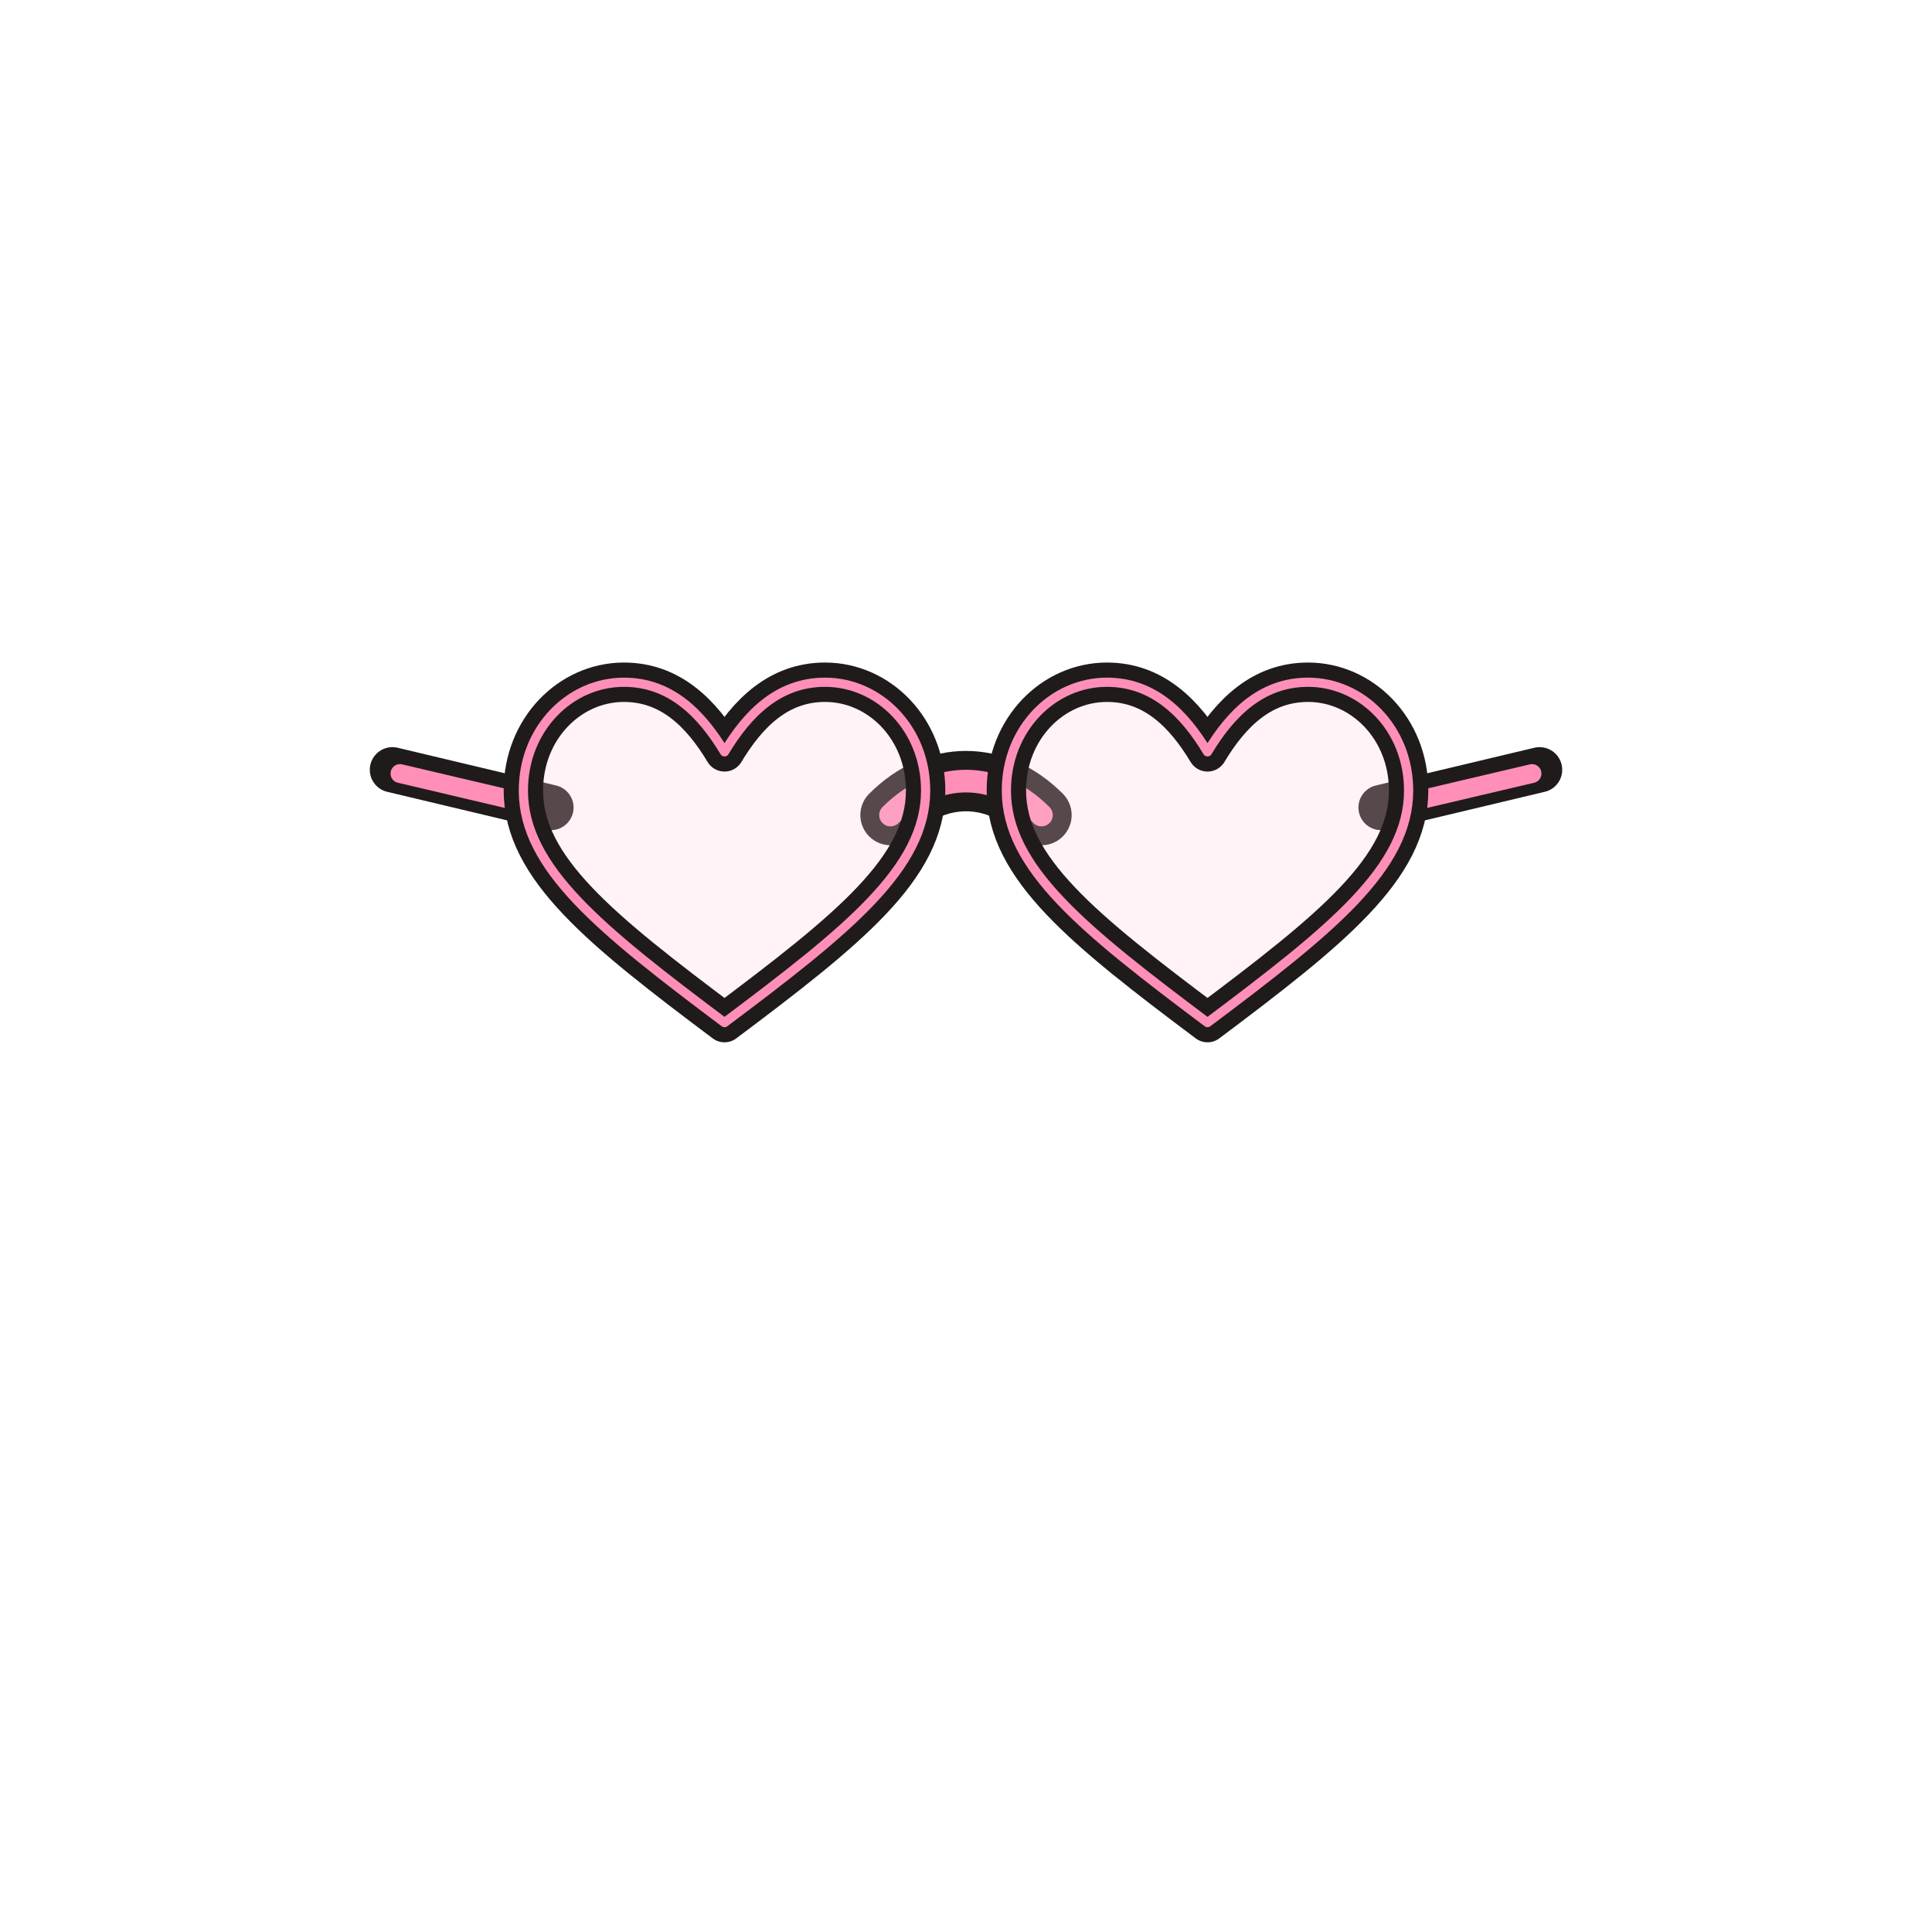
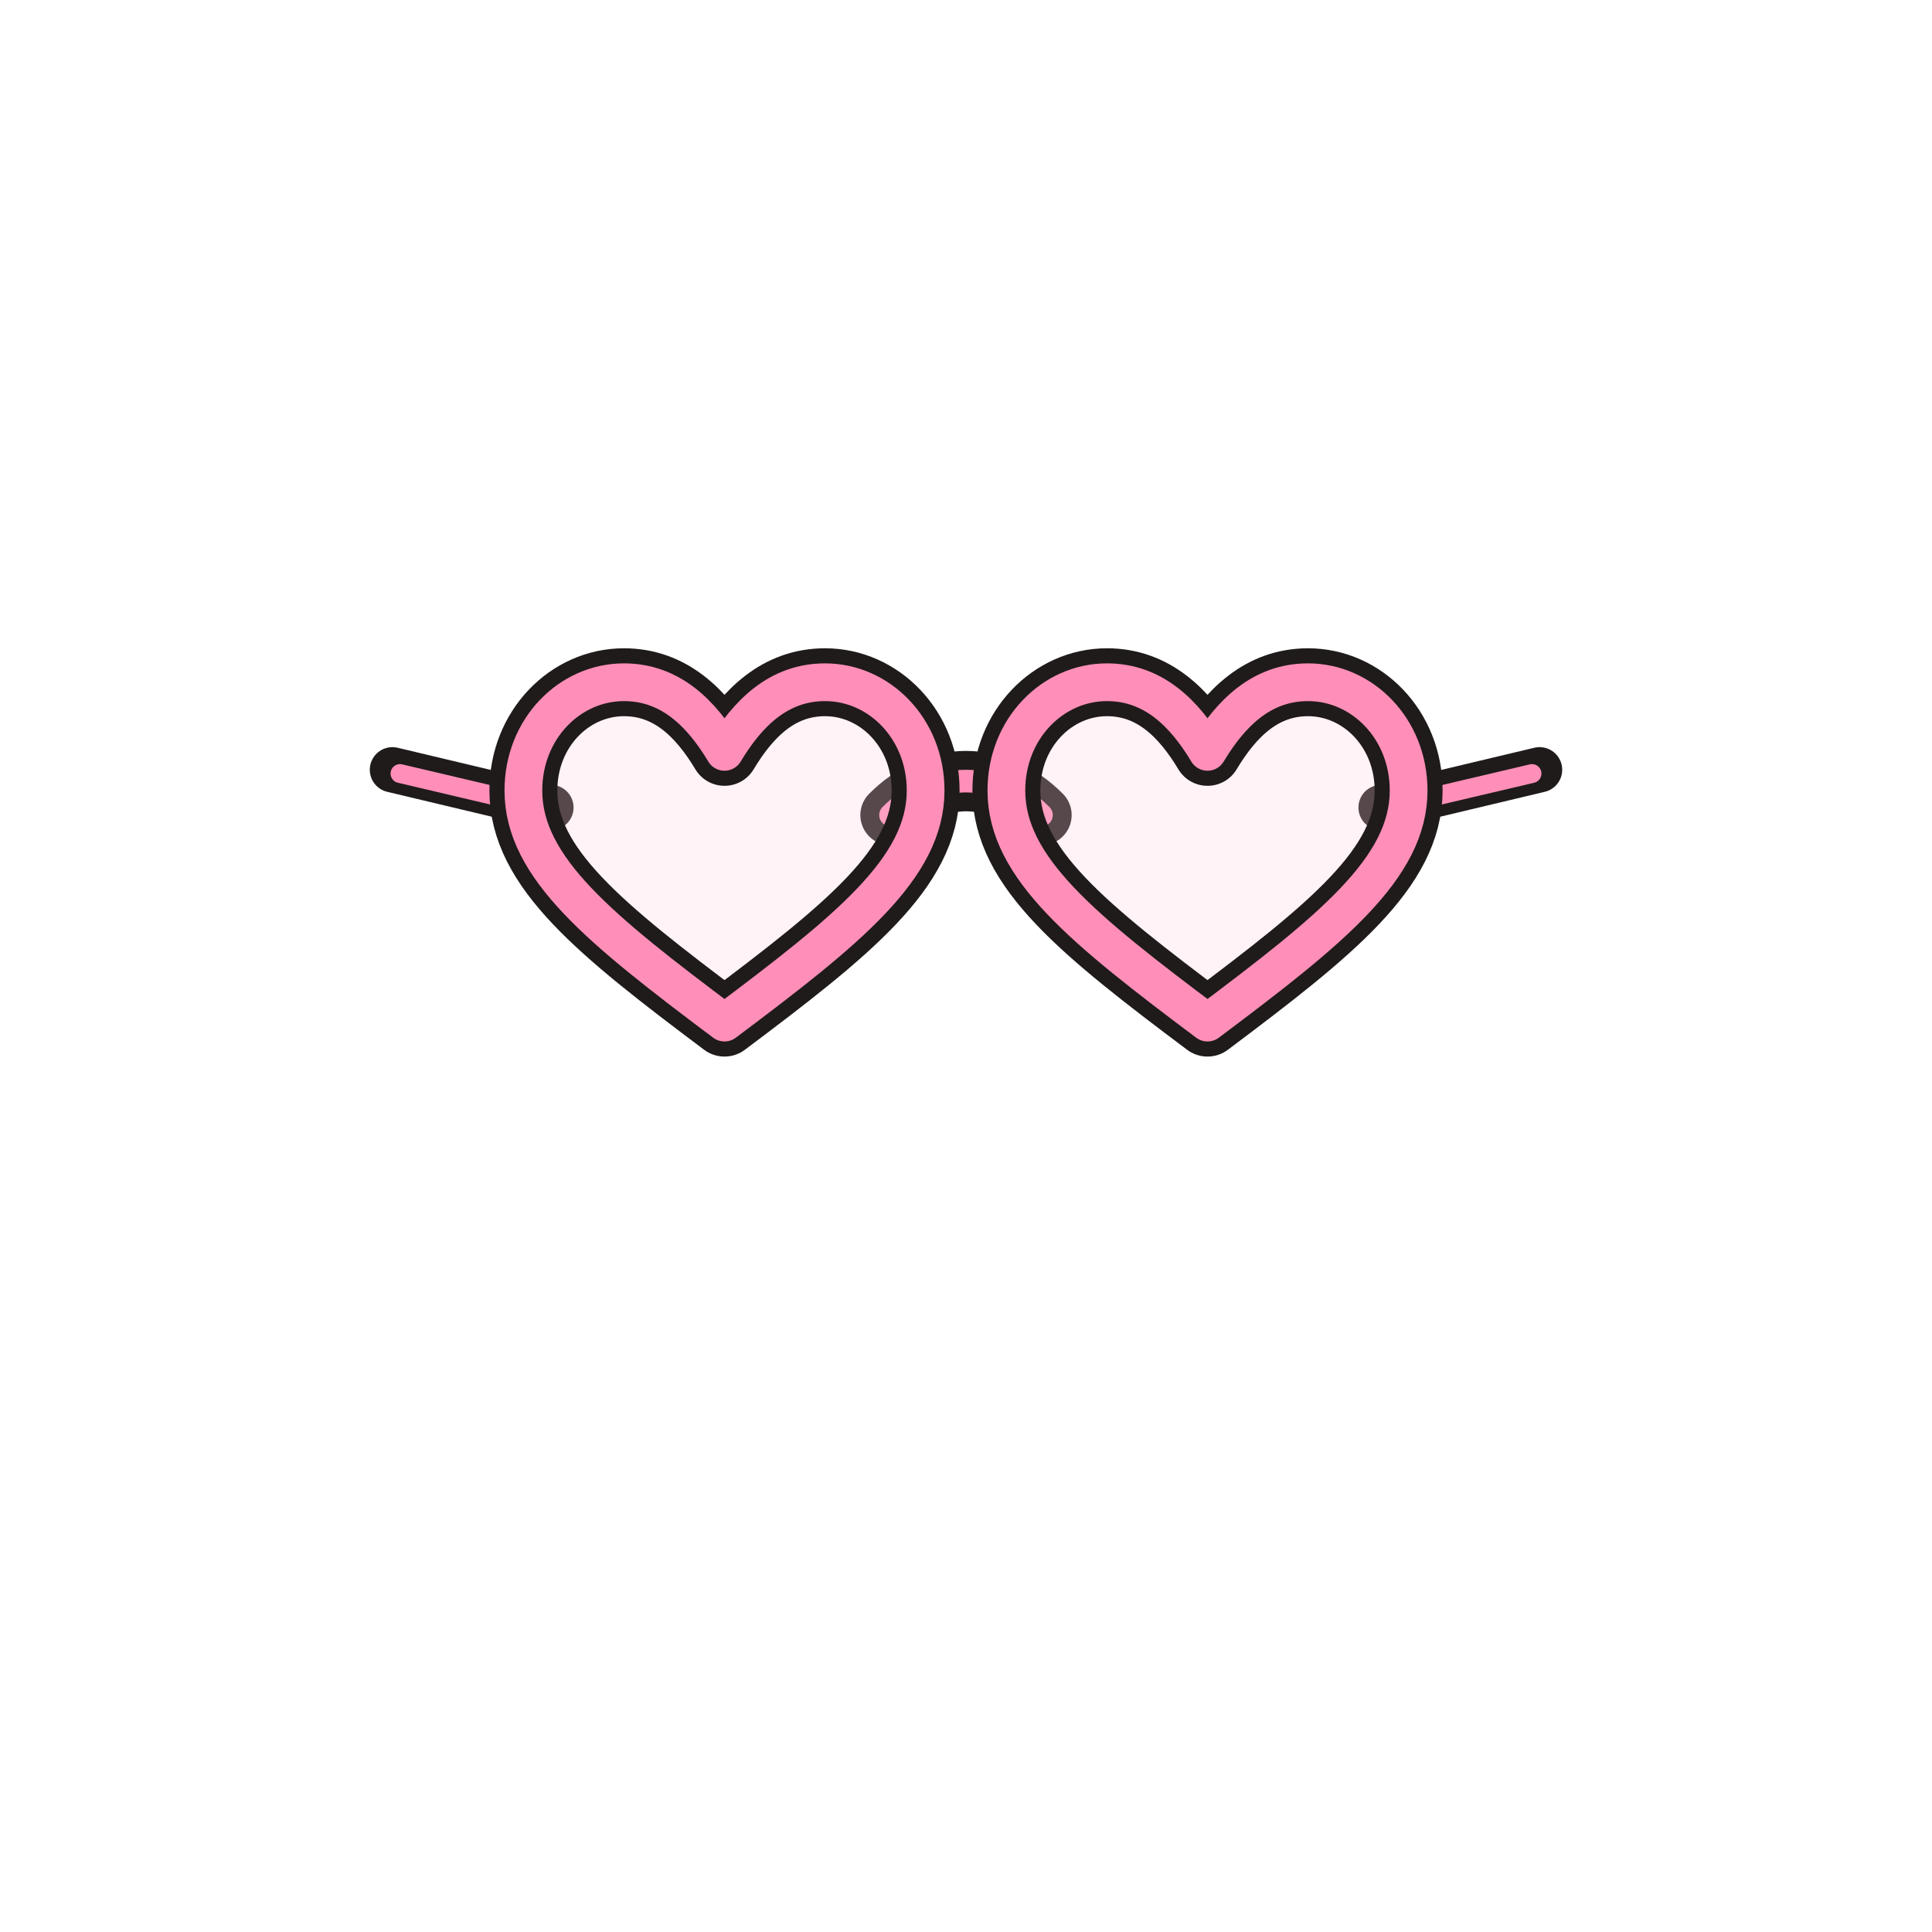
<svg xmlns="http://www.w3.org/2000/svg" viewBox="0 0 512 512" width="512" height="512">
  <g stroke-linejoin="round" stroke-linecap="round">
    <path fill="none" stroke="#1F1B1A" stroke-width="12" d="M146 214 L104 204 M366 214 L408 204" />
    <path fill="none" stroke="#FF8FB8" stroke-width="5" d="M140 213 L106 205 M372 213 L406 205" />
    <path fill="none" stroke="#1F1B1A" stroke-width="16" d="M236 216 C248 204 264 204 276 216" />
    <path fill="none" stroke="#FF8FB8" stroke-width="6" d="M236 216 C248 204 264 204 276 216" />
    <g transform="translate(192 230) scale(4.1)">
      <path d="M0 10 C-8 4 -13 0 -13 -5 C-13 -9 -10 -12 -6.5 -12 C-3.5 -12 -1.5 -10 0 -7.5 C1.5 -10 3.5 -12 6.5 -12 C10 -12 13 -9 13 -5 C13 0 8 4 0 10 Z" fill="#FFD1E3" fill-opacity="0.25" />
-       <path d="M0 10 C-8 4 -13 0 -13 -5 C-13 -9 -10 -12 -6.5 -12 C-3.5 -12 -1.5 -10 0 -7.5 C1.5 -10 3.5 -12 6.5 -12 C10 -12 13 -9 13 -5 C13 0 8 4 0 10 Z" fill="none" stroke="#1F1B1A" stroke-width="2.546" />
-       <path d="M0 10 C-8 4 -13 0 -13 -5 C-13 -9 -10 -12 -6.5 -12 C-3.5 -12 -1.5 -10 0 -7.5 C1.5 -10 3.5 -12 6.5 -12 C10 -12 13 -9 13 -5 C13 0 8 4 0 10 Z" fill="none" stroke="#FF8FB8" stroke-width="0.595" />
+       <path d="M0 10 C-8 4 -13 0 -13 -5 C-13 -9 -10 -12 -6.5 -12 C-3.5 -12 -1.5 -10 0 -7.5 C1.5 -10 3.5 -12 6.5 -12 C10 -12 13 -9 13 -5 C13 0 8 4 0 10 Z" fill="none" stroke="#1F1B1A" stroke-width="4.39" />
+       <path d="M0 10 C-8 4 -13 0 -13 -5 C-13 -9 -10 -12 -6.5 -12 C-3.5 -12 -1.5 -10 0 -7.5 C1.5 -10 3.5 -12 6.5 -12 C10 -12 13 -9 13 -5 C13 0 8 4 0 10 Z" fill="none" stroke="#FF8FB8" stroke-width="2.439" />
    </g>
    <g transform="translate(320 230) scale(4.1)">
      <path d="M0 10 C-8 4 -13 0 -13 -5 C-13 -9 -10 -12 -6.5 -12 C-3.5 -12 -1.5 -10 0 -7.5 C1.5 -10 3.5 -12 6.5 -12 C10 -12 13 -9 13 -5 C13 0 8 4 0 10 Z" fill="#FFD1E3" fill-opacity="0.25" />
-       <path d="M0 10 C-8 4 -13 0 -13 -5 C-13 -9 -10 -12 -6.5 -12 C-3.5 -12 -1.5 -10 0 -7.5 C1.5 -10 3.5 -12 6.5 -12 C10 -12 13 -9 13 -5 C13 0 8 4 0 10 Z" fill="none" stroke="#1F1B1A" stroke-width="2.546" />
-       <path d="M0 10 C-8 4 -13 0 -13 -5 C-13 -9 -10 -12 -6.5 -12 C-3.5 -12 -1.5 -10 0 -7.5 C1.5 -10 3.5 -12 6.5 -12 C10 -12 13 -9 13 -5 C13 0 8 4 0 10 Z" fill="none" stroke="#FF8FB8" stroke-width="0.595" />
+       <path d="M0 10 C-8 4 -13 0 -13 -5 C-13 -9 -10 -12 -6.5 -12 C-3.5 -12 -1.5 -10 0 -7.5 C1.5 -10 3.5 -12 6.5 -12 C10 -12 13 -9 13 -5 C13 0 8 4 0 10 Z" fill="none" stroke="#1F1B1A" stroke-width="4.39" />
+       <path d="M0 10 C-8 4 -13 0 -13 -5 C-13 -9 -10 -12 -6.5 -12 C-3.5 -12 -1.5 -10 0 -7.5 C1.5 -10 3.5 -12 6.5 -12 C10 -12 13 -9 13 -5 C13 0 8 4 0 10 Z" fill="none" stroke="#FF8FB8" stroke-width="2.439" />
    </g>
  </g>
</svg>
